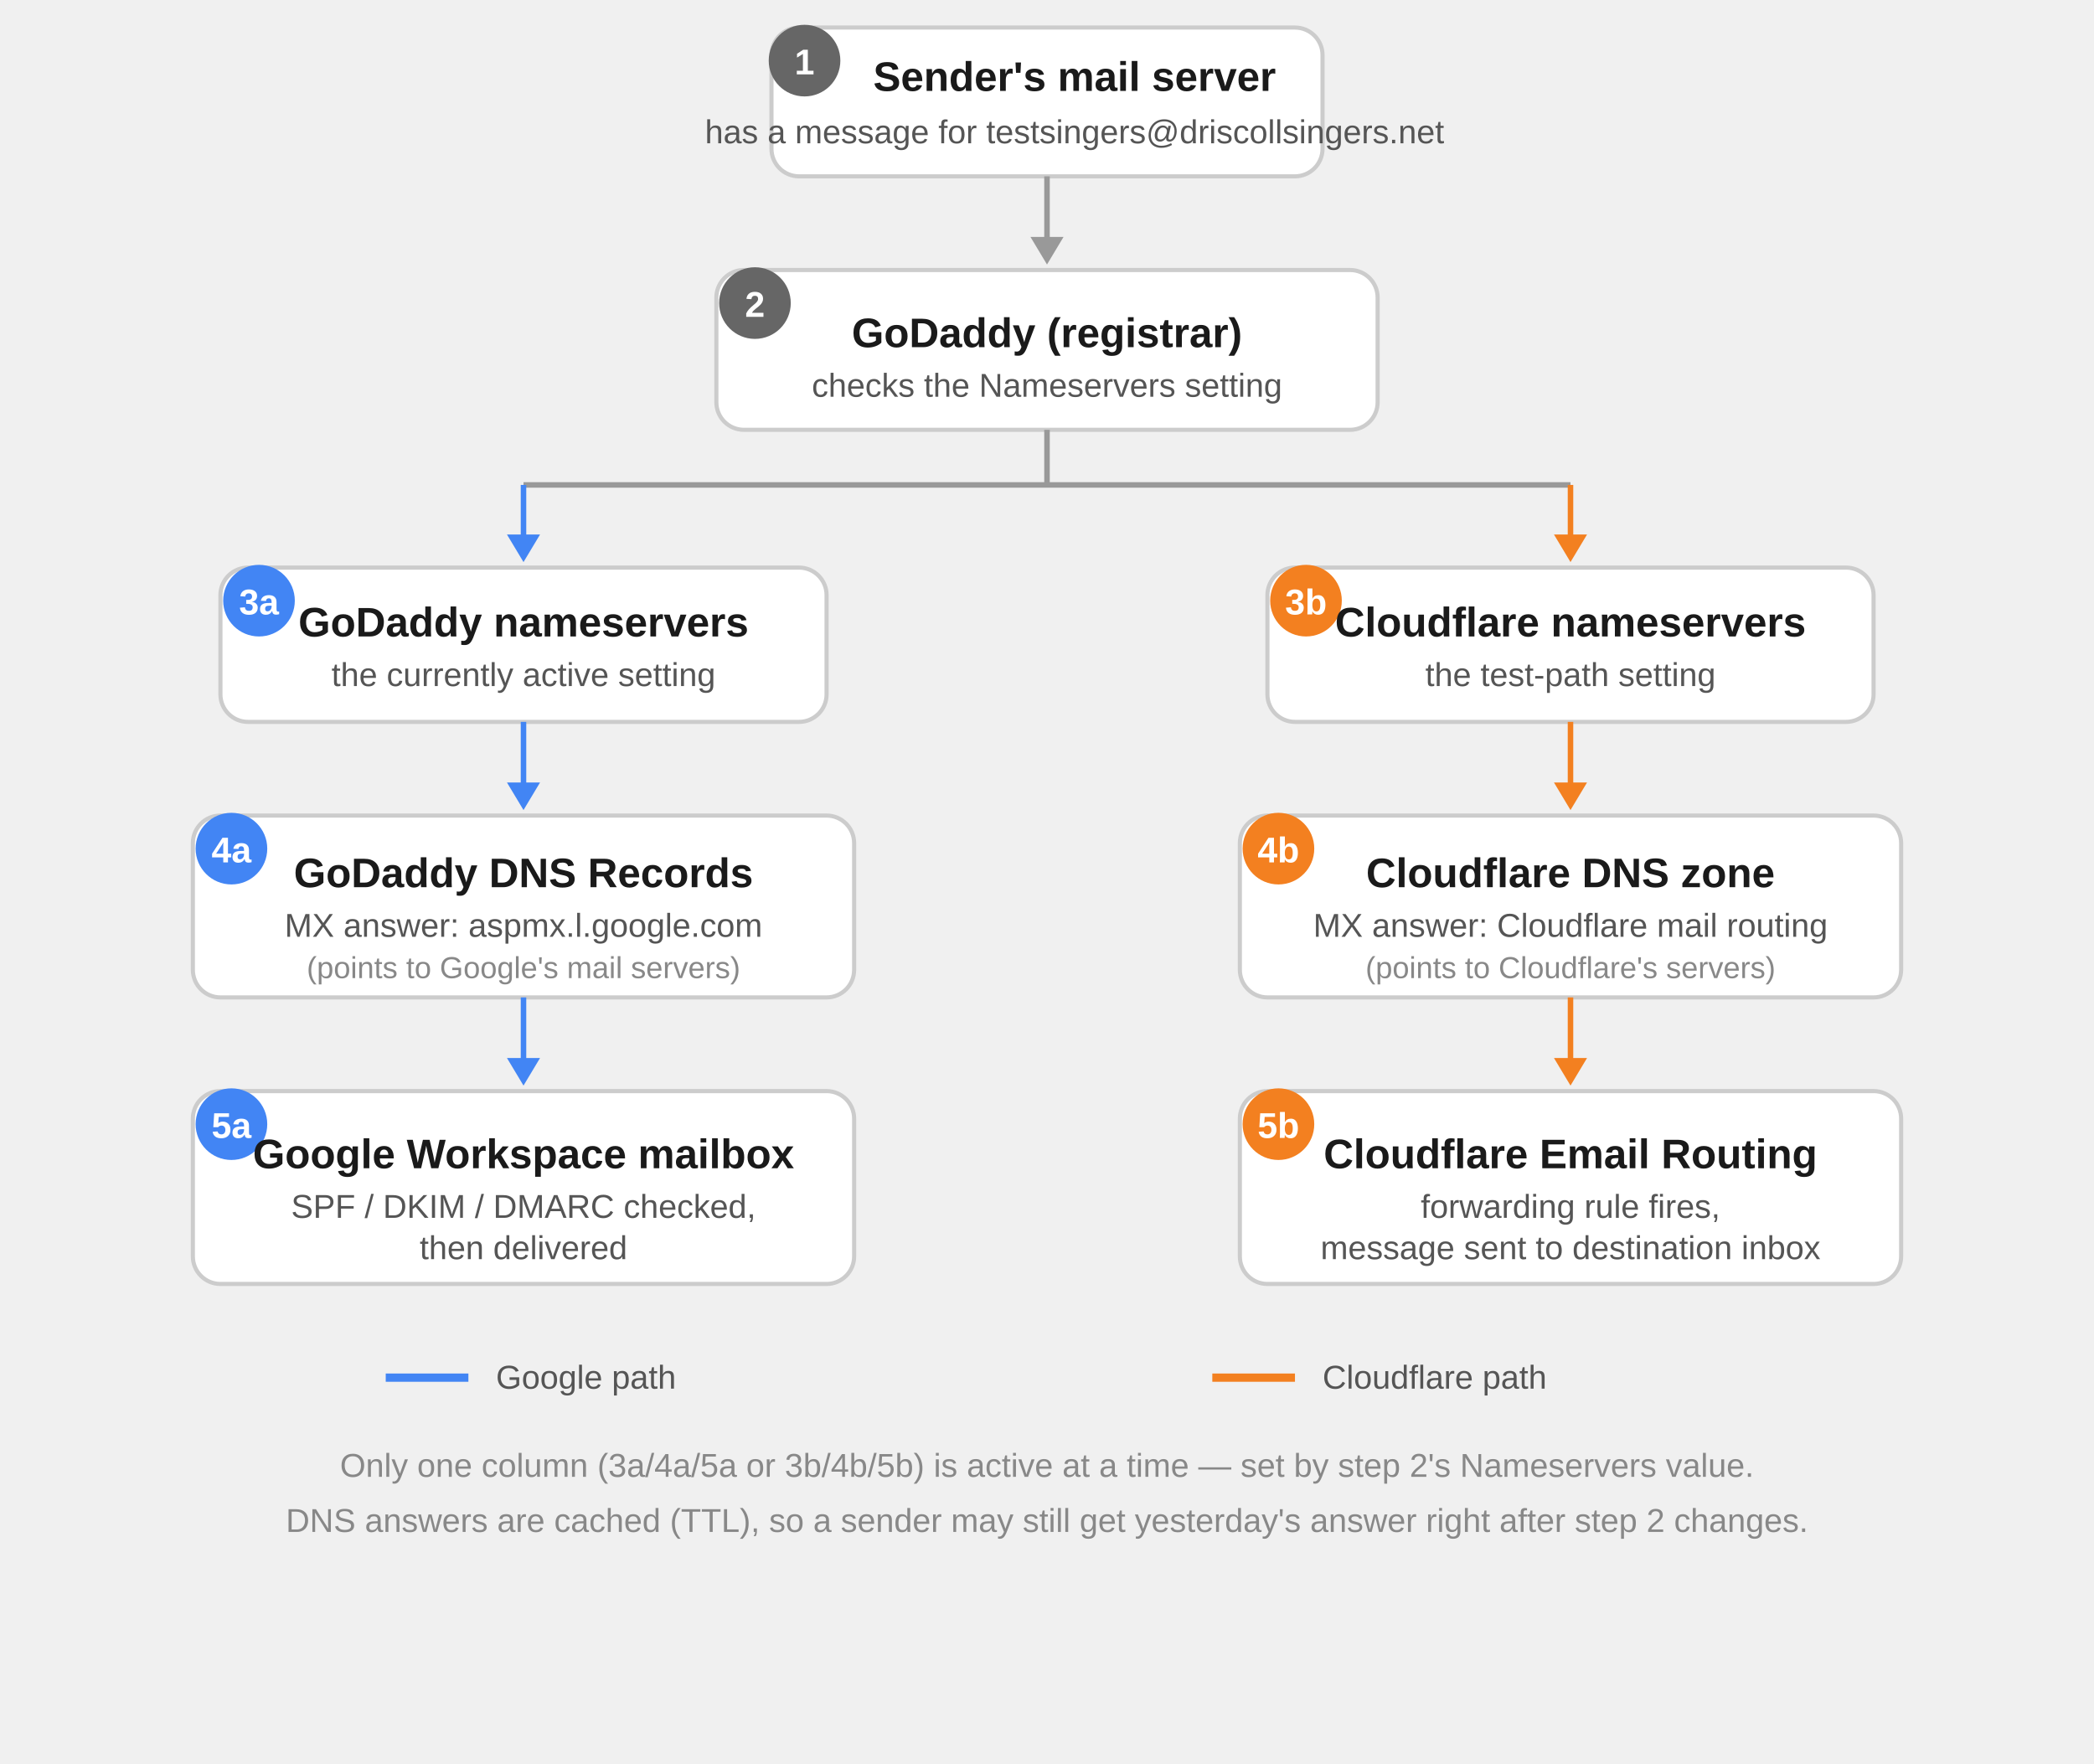
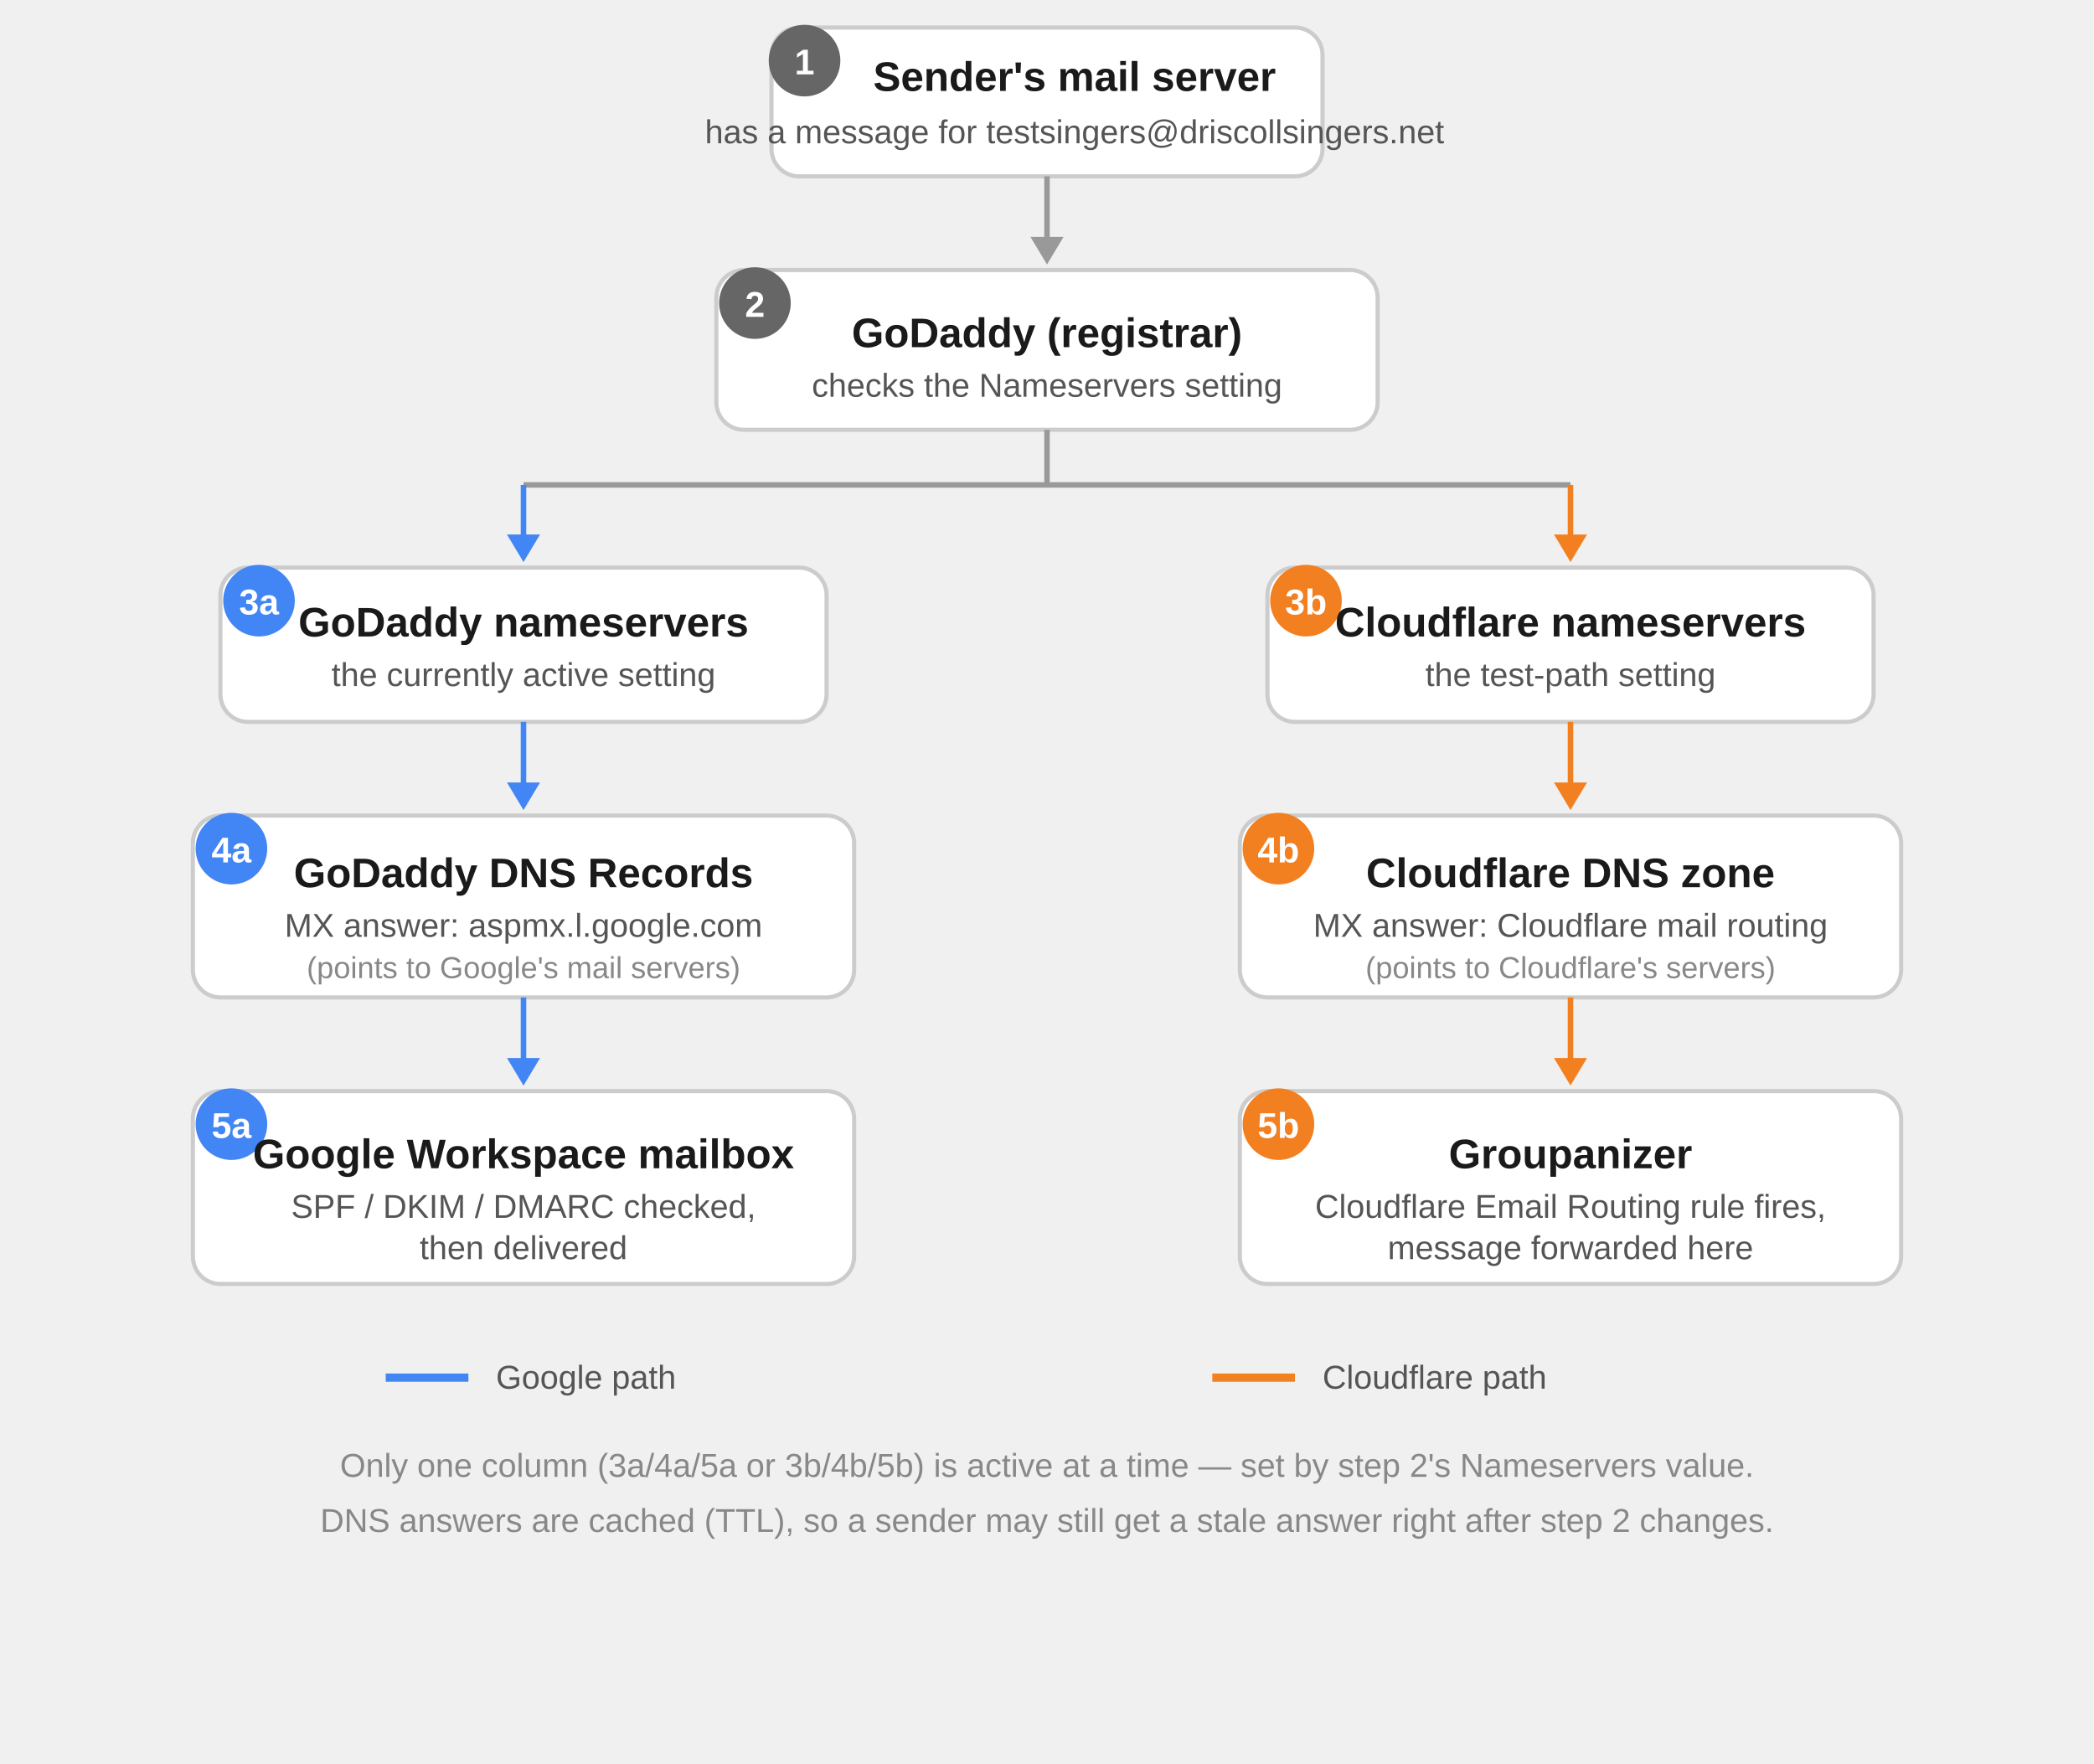
<svg xmlns="http://www.w3.org/2000/svg" viewBox="0 0 760 640" role="img">
  <style>
  text { font-family: Arial, Helvetica, sans-serif; }
  .box { fill: #ffffff; stroke: #cccccc; stroke-width: 1.5; }
  .title { font-size: 15px; fill: #1a1a1a; font-weight: 700; text-anchor: middle; }
  .sub { font-size: 12px; fill: #555555; text-anchor: middle; }
  .muted { font-size: 11px; fill: #888888; text-anchor: middle; }
  .badge { font-size: 13px; font-weight: 700; fill: #ffffff; text-anchor: middle; }
  .path-g { stroke: #4285F4; }
  .path-c { stroke: #F38020; }
</style>
  <rect x="280" y="10" width="200" height="54" rx="10" class="box" />
  <circle cx="292" cy="22" r="13" fill="#666666" />
  <text x="292" y="27" class="badge">1</text>
  <text x="390" y="33" class="title" font-size="14">Sender's mail server</text>
  <text x="390" y="52" class="sub">has a message for testsingers@driscollsingers.net</text>
  <line x1="380" y1="64" x2="380" y2="88" stroke="#999999" stroke-width="2" />
  <polygon points="380,96 374,86 386,86" fill="#999999" />
  <rect x="260" y="98" width="240" height="58" rx="10" class="box" stroke="#666666" stroke-width="2" />
  <circle cx="274" cy="110" r="13" fill="#666666" />
  <text x="274" y="115" class="badge">2</text>
  <text x="380" y="126" class="title" font-size="14">GoDaddy (registrar)</text>
  <text x="380" y="144" class="sub">checks the Nameservers setting</text>
  <line x1="380" y1="156" x2="380" y2="176" stroke="#999999" stroke-width="2" />
  <line x1="190" y1="176" x2="570" y2="176" stroke="#999999" stroke-width="2" />
  <line x1="190" y1="176" x2="190" y2="196" class="path-g" stroke-width="2" />
  <line x1="570" y1="176" x2="570" y2="196" class="path-c" stroke-width="2" />
  <polygon points="190,204 184,194 196,194" fill="#4285F4" />
  <polygon points="570,204 564,194 576,194" fill="#F38020" />
  <rect x="80" y="206" width="220" height="56" rx="10" class="box" stroke="#4285F4" />
  <circle cx="94" cy="218" r="13" fill="#4285F4" />
  <text x="94" y="223" class="badge">3a</text>
  <text x="190" y="231" class="title" font-size="14">GoDaddy nameservers</text>
  <text x="190" y="249" class="sub">the currently active setting</text>
  <rect x="460" y="206" width="220" height="56" rx="10" class="box" stroke="#F38020" />
  <circle cx="474" cy="218" r="13" fill="#F38020" />
  <text x="474" y="223" class="badge">3b</text>
  <text x="570" y="231" class="title" font-size="14">Cloudflare nameservers</text>
  <text x="570" y="249" class="sub">the test-path setting</text>
  <line x1="190" y1="262" x2="190" y2="286" class="path-g" stroke-width="2" />
  <polygon points="190,294 184,284 196,284" fill="#4285F4" />
  <line x1="570" y1="262" x2="570" y2="286" class="path-c" stroke-width="2" />
  <polygon points="570,294 564,284 576,284" fill="#F38020" />
  <rect x="70" y="296" width="240" height="66" rx="10" class="box" stroke="#4285F4" />
  <circle cx="84" cy="308" r="13" fill="#4285F4" />
  <text x="84" y="313" class="badge">4a</text>
  <text x="190" y="322" class="title" font-size="14">GoDaddy DNS Records</text>
  <text x="190" y="340" class="sub">MX answer: aspmx.l.google.com</text>
  <text x="190" y="355" class="muted">(points to Google's mail servers)</text>
  <rect x="450" y="296" width="240" height="66" rx="10" class="box" stroke="#F38020" />
  <circle cx="464" cy="308" r="13" fill="#F38020" />
  <text x="464" y="313" class="badge">4b</text>
  <text x="570" y="322" class="title" font-size="14">Cloudflare DNS zone</text>
  <text x="570" y="340" class="sub">MX answer: Cloudflare mail routing</text>
  <text x="570" y="355" class="muted">(points to Cloudflare's servers)</text>
  <line x1="190" y1="362" x2="190" y2="386" class="path-g" stroke-width="2" />
  <polygon points="190,394 184,384 196,384" fill="#4285F4" />
  <line x1="570" y1="362" x2="570" y2="386" class="path-c" stroke-width="2" />
  <polygon points="570,394 564,384 576,384" fill="#F38020" />
  <rect x="70" y="396" width="240" height="70" rx="10" class="box" stroke="#4285F4" stroke-width="2" />
  <circle cx="84" cy="408" r="13" fill="#4285F4" />
  <text x="84" y="413" class="badge">5a</text>
  <text x="190" y="424" class="title" font-size="14">Google Workspace mailbox</text>
  <text x="190" y="442" class="sub">SPF / DKIM / DMARC checked,</text>
  <text x="190" y="457" class="sub">then delivered</text>
  <rect x="450" y="396" width="240" height="70" rx="10" class="box" stroke="#F38020" stroke-width="2" />
  <circle cx="464" cy="408" r="13" fill="#F38020" />
  <text x="464" y="413" class="badge">5b</text>
-   <text x="570" y="424" class="title" font-size="14">Cloudflare Email Routing</text>
-   <text x="570" y="442" class="sub">forwarding rule fires,</text>
-   <text x="570" y="457" class="sub">message sent to destination inbox</text>
+   <text x="570" y="424" class="title" font-size="14">Groupanizer</text>
+   <text x="570" y="442" class="sub">Cloudflare Email Routing rule fires,</text>
+   <text x="570" y="457" class="sub">message forwarded here</text>
  <line x1="140" y1="500" x2="170" y2="500" stroke="#4285F4" stroke-width="3" />
  <text x="180" y="504" font-size="12" fill="#555555">Google path</text>
  <line x1="440" y1="500" x2="470" y2="500" stroke="#F38020" stroke-width="3" />
  <text x="480" y="504" font-size="12" fill="#555555">Cloudflare path</text>
  <text x="380" y="536" font-size="12" fill="#888888" text-anchor="middle">Only one column (3a/4a/5a or 3b/4b/5b) is active at a time — set by step 2's Nameservers value.</text>
-   <text x="380" y="556" font-size="12" fill="#888888" text-anchor="middle">DNS answers are cached (TTL), so a sender may still get yesterday's answer right after step 2 changes.</text>
+   <text x="380" y="556" font-size="12" fill="#888888" text-anchor="middle">DNS answers are cached (TTL), so a sender may still get a stale answer right after step 2 changes.</text>
</svg>
